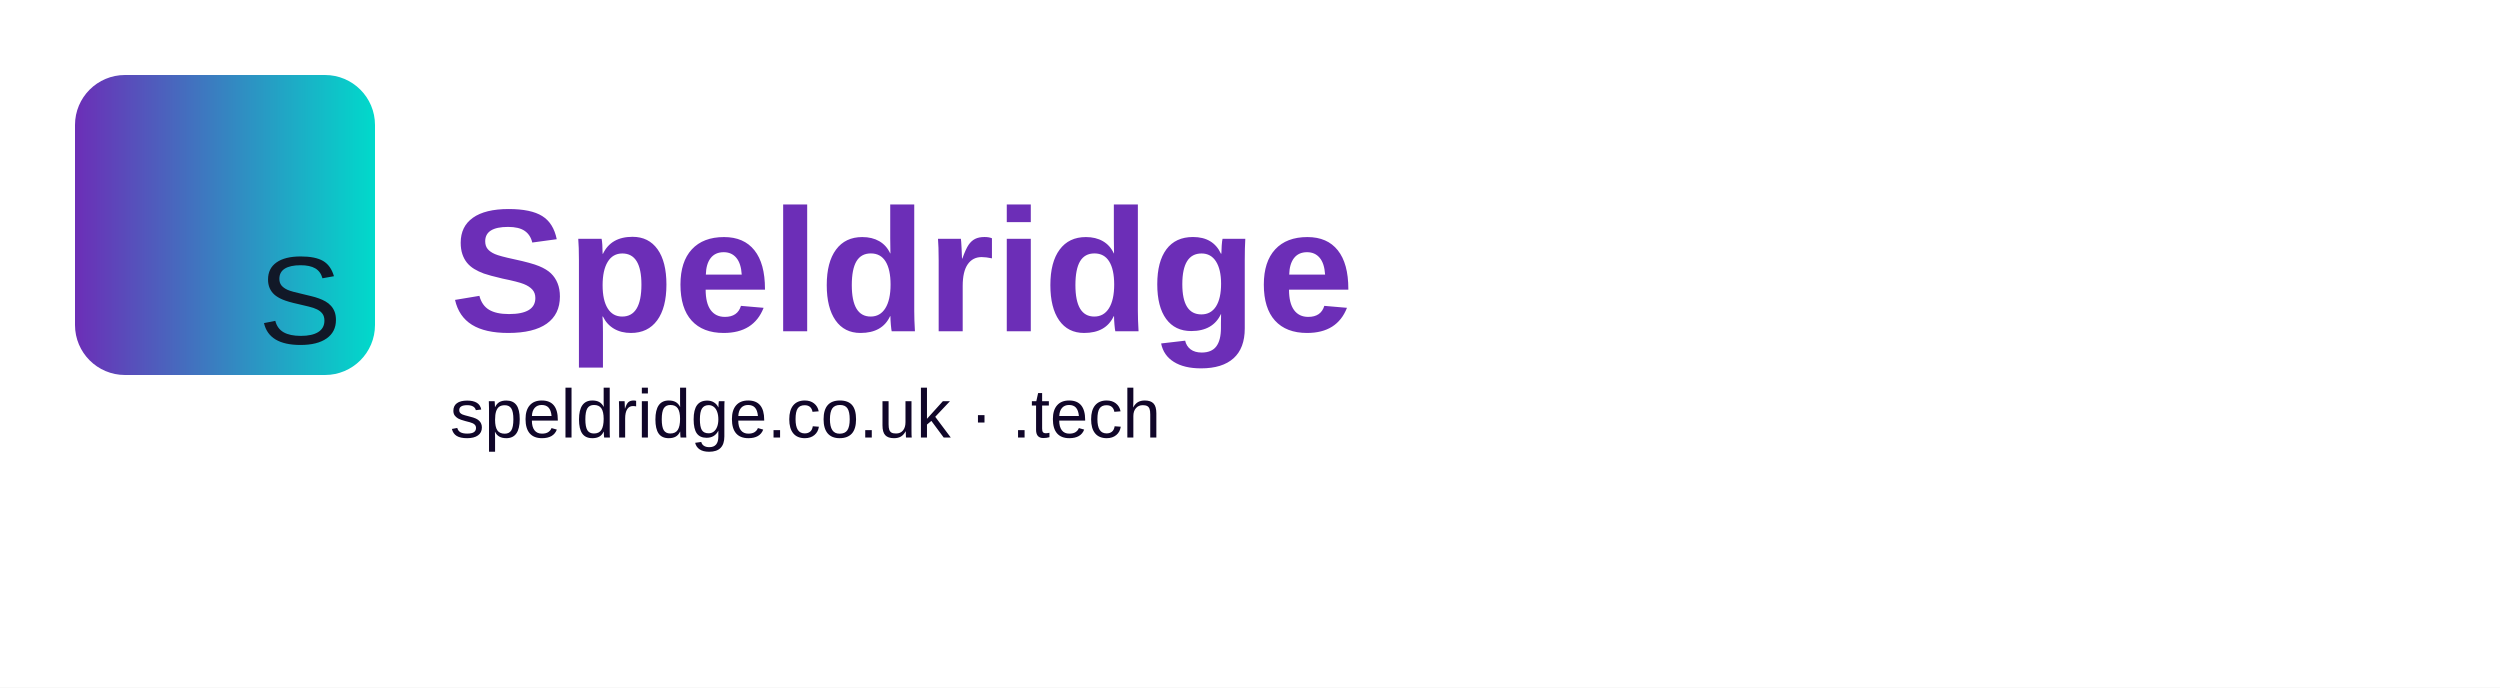
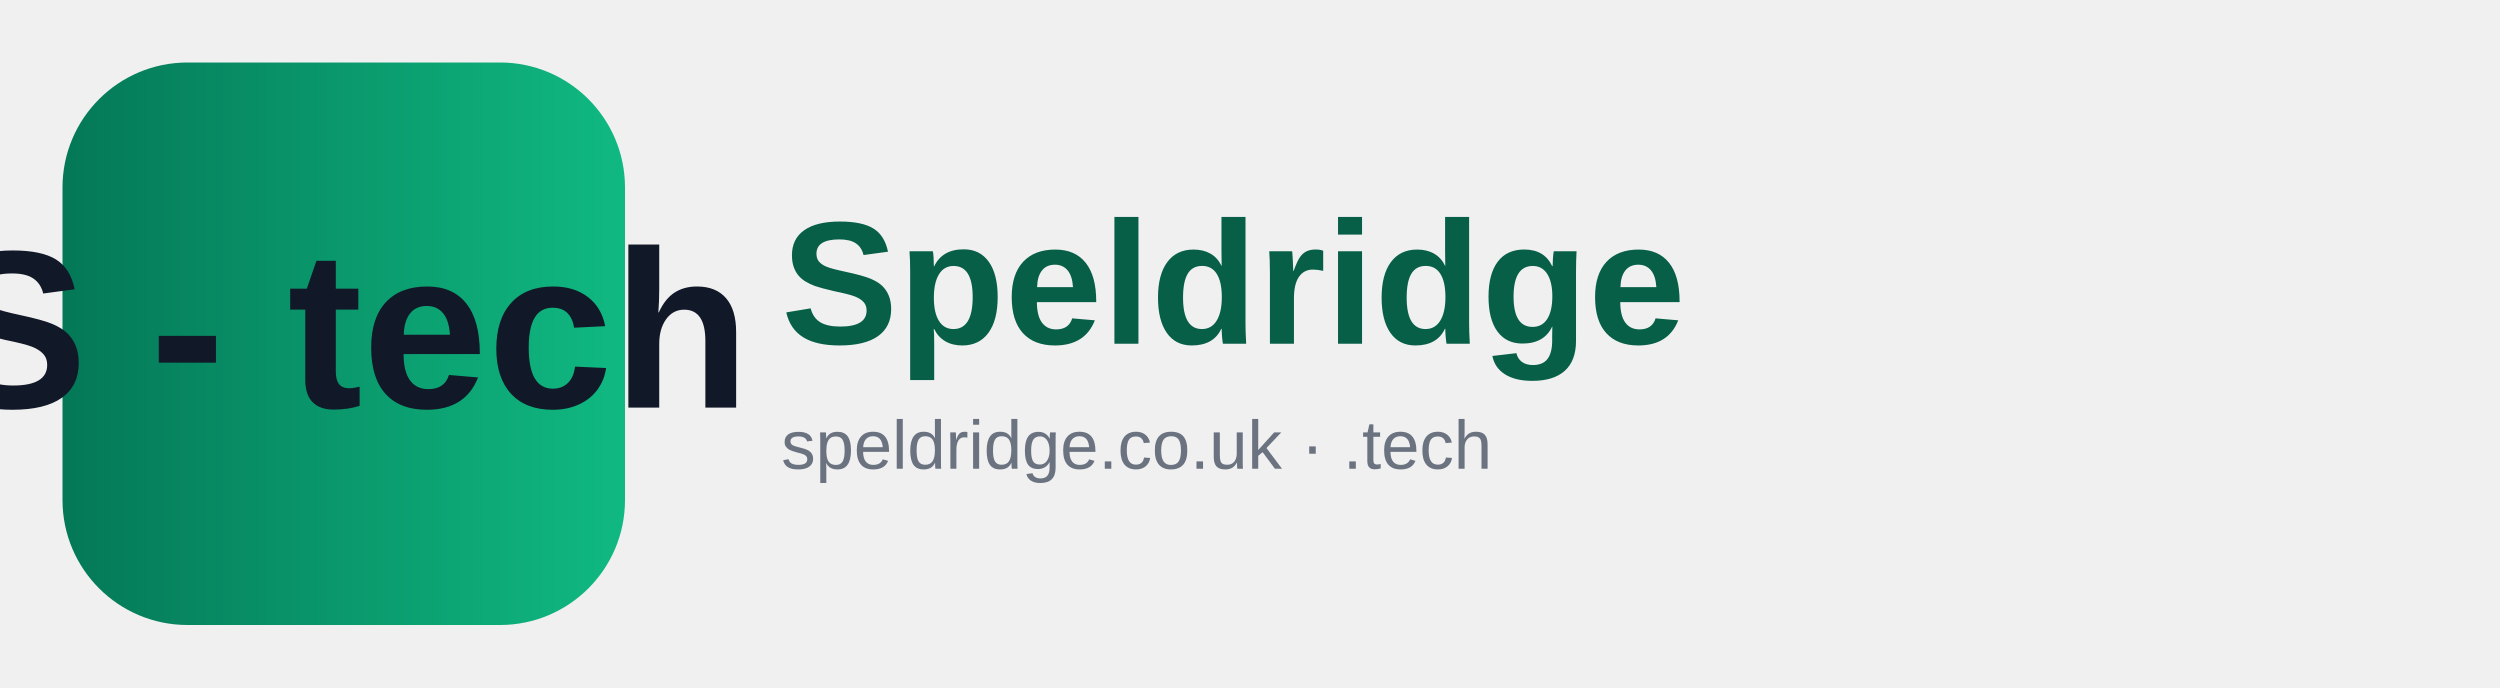
<svg xmlns="http://www.w3.org/2000/svg" width="800" height="220" viewBox="0 0 800 220">
-   <rect width="100%" height="100%" fill="white" />
-   <g transform="translate(24,24)">
-     <defs>
-       <linearGradient id="badgeGrad" x1="0.000" y1="0.500" x2="1.000" y2="0.500">
-         <stop offset="0%" stop-color="#6C2EB7" />
-         <stop offset="100%" stop-color="#00DACB" />
-       </linearGradient>
-     </defs>
-     <rect rx="16" ry="16" width="96" height="96" fill="url(#badgeGrad)" />
-     <text x="72" y="86" font-family="Arial, Helvetica, sans-serif" font-size="40" text-anchor="middle" fill="#111827">S</text>
-     <text x="120" y="82" font-family="Arial, Helvetica, sans-serif" font-size="56" font-weight="700" fill="#6C2EB7">Speldridge</text>
-     <text x="120" y="116" font-family="Arial, Helvetica, sans-serif" font-size="22" fill="#100629">speldridge.co.uk · .tech</text>
-   </g>
+   <defs>
+     <linearGradient id="badgeGrad" x1="0%" y1="0%" x2="100%" y2="0%">
+       <stop offset="0%" stop-color="#047857" />
+       <stop offset="100%" stop-color="#10B981" />
+     </linearGradient>
+   </defs>
+   <rect x="20" y="20" width="180" height="180" rx="40" ry="40" fill="url(#badgeGrad)" />
+   <text x="110" y="110" text-anchor="middle" dominant-baseline="middle" font-family="Arial, Helvetica, sans-serif" font-size="72" font-weight="bold" fill="#111827">S - tech</text>
+   <text x="250" y="110" font-family="Arial, Helvetica, sans-serif" font-size="56" font-weight="bold" fill="#065F46">Speldridge</text>
+   <text x="250" y="150" font-family="Arial, Helvetica, sans-serif" font-size="22" fill="#6B7280">speldridge.co.uk · .tech</text>
</svg>
